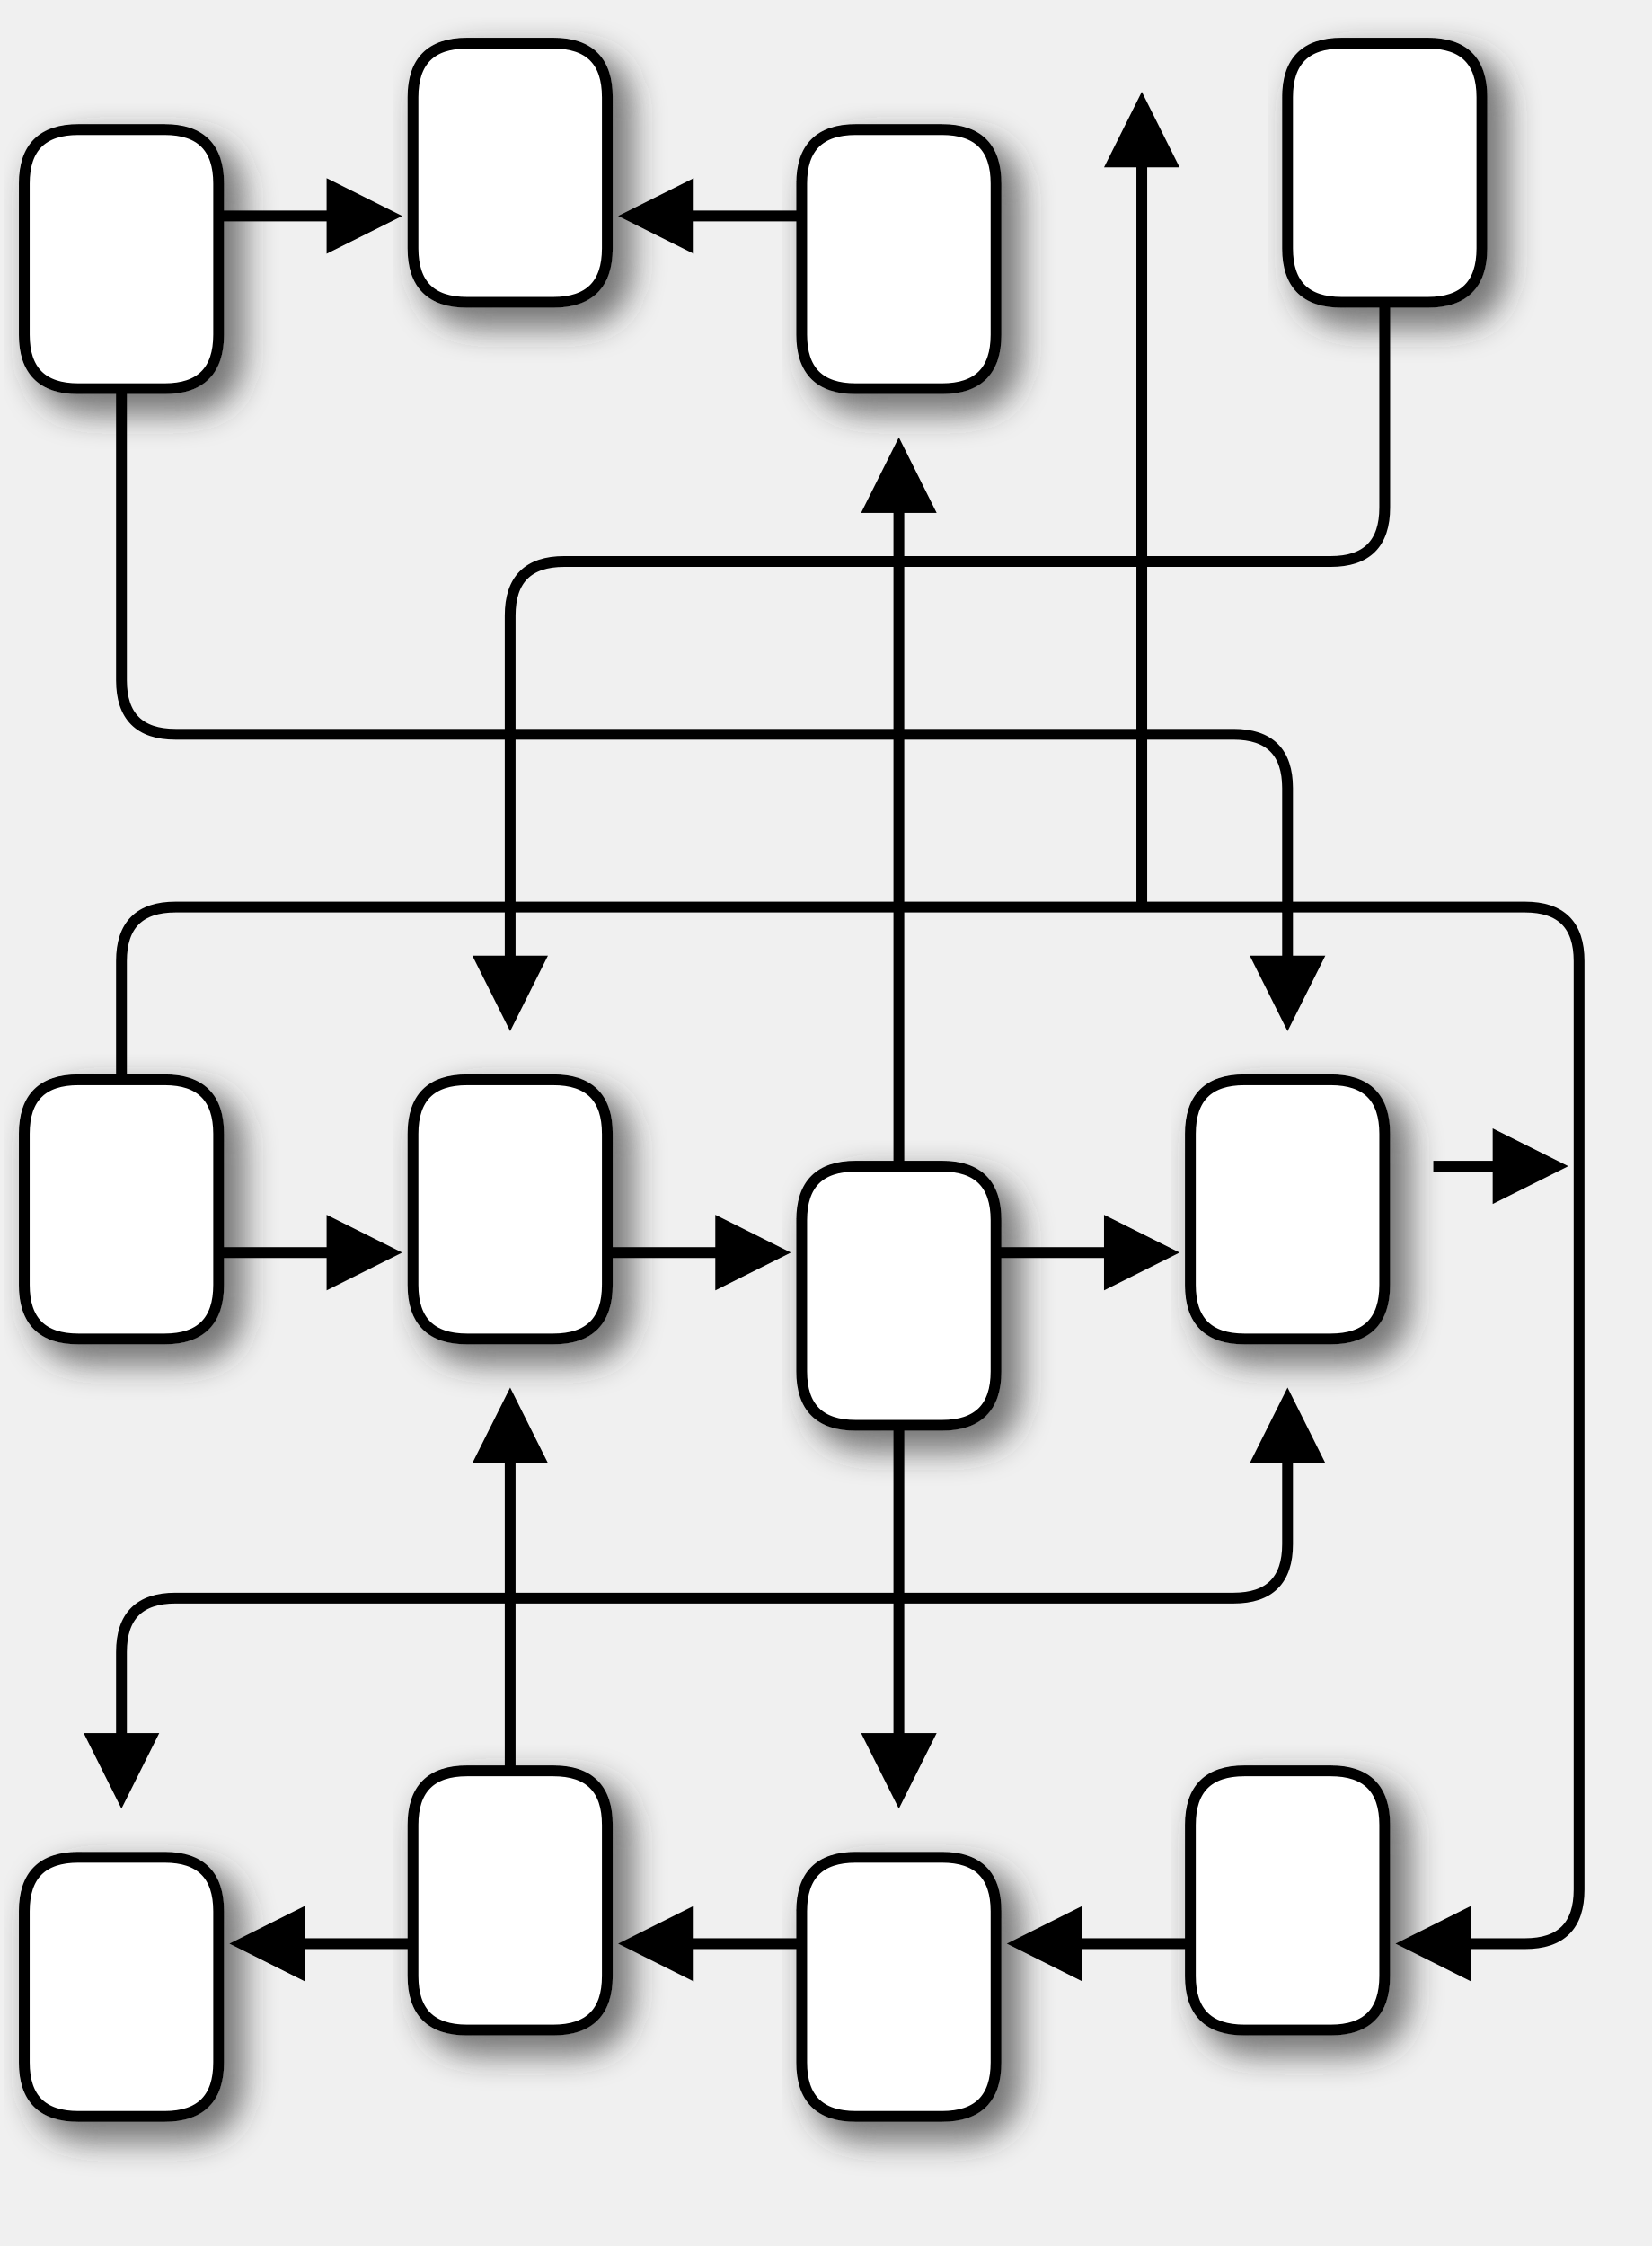
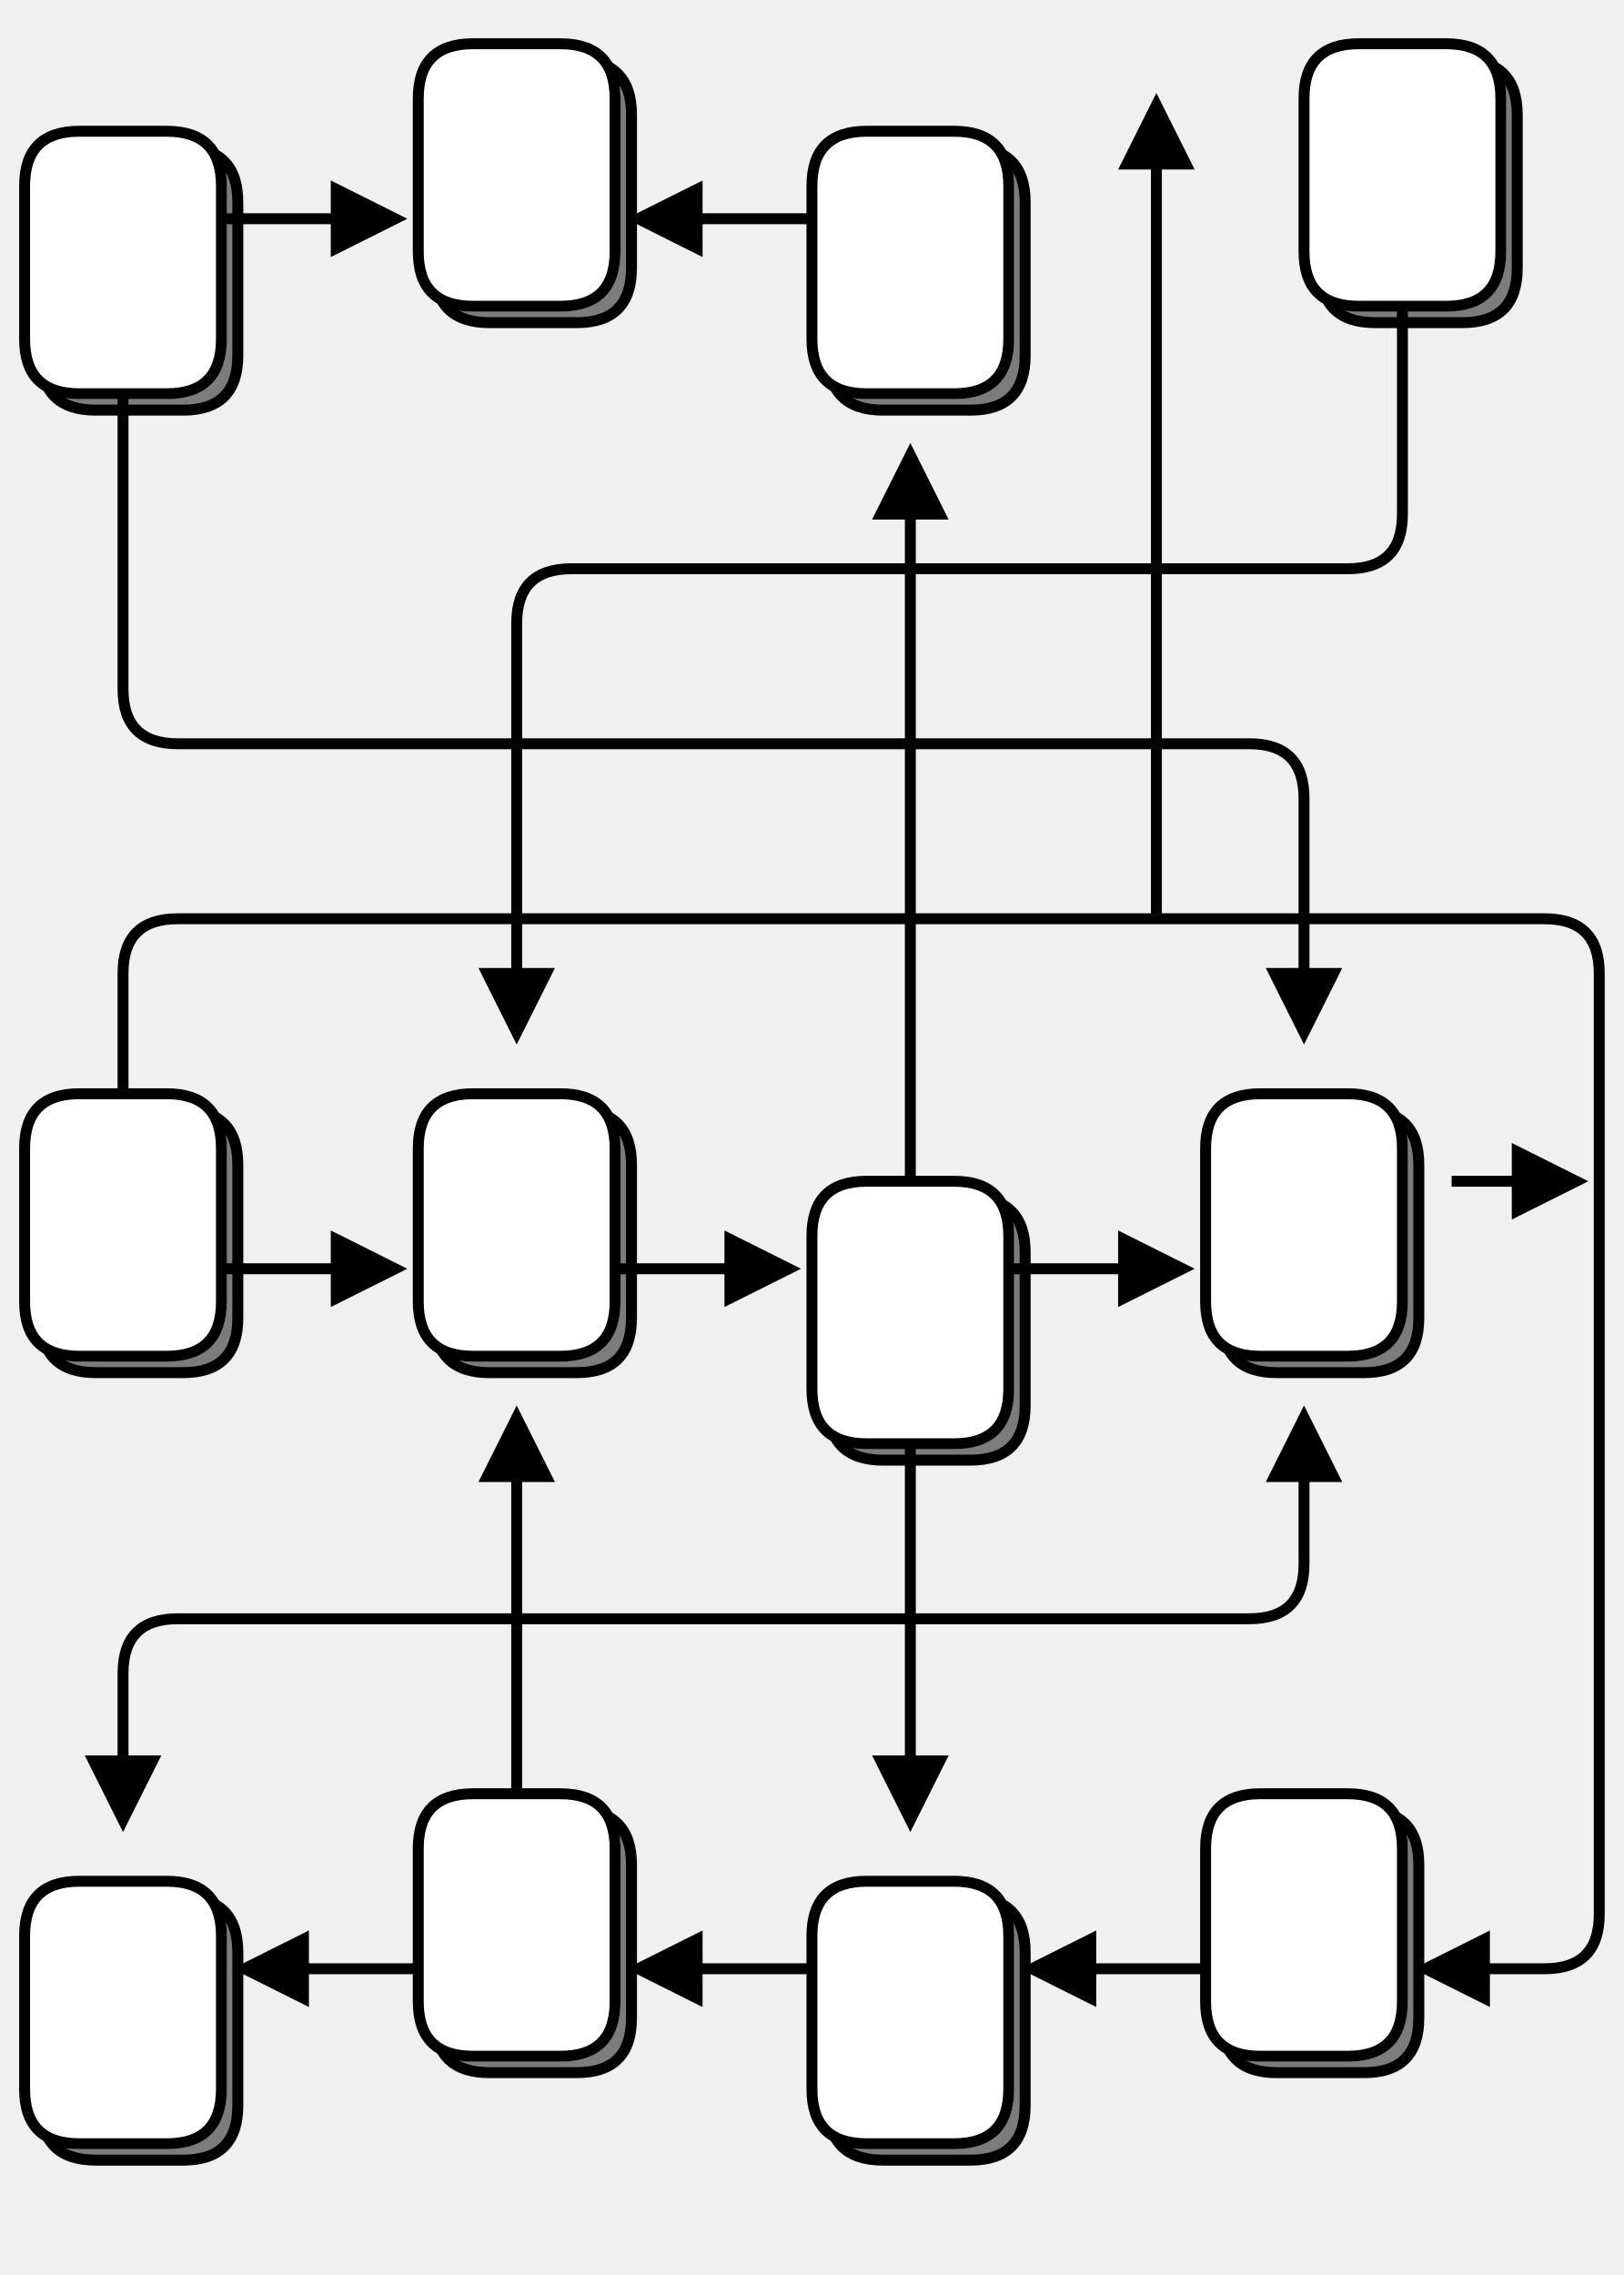
- <svg xmlns="http://www.w3.org/2000/svg" width="306px" height="416px" version="1.1">
+ <svg xmlns="http://www.w3.org/2000/svg" width="297px" height="416px" version="1.1">
  <defs>
    <filter id="dsFilter" width="150%" height="150%">
      <feOffset result="offOut" in="SourceGraphic" dx="3" dy="3" />
      <feColorMatrix result="matrixOut" in="offOut" type="matrix" values="0.2 0 0 0 0 0 0.2 0 0 0 0 0 0.2 0 0 0 0 0 1 0" />
-       <feGaussianBlur result="blurOut" in="matrixOut" stdDeviation="3" />
-       <feBlend in="SourceGraphic" in2="blurOut" mode="normal" />
+       <feBlend in="SourceGraphic" in2="matrixOut" mode="normal" />
    </filter>
    <marker id="iPointer" viewBox="0 0 10 10" refX="5" refY="5" markerUnits="strokeWidth" markerWidth="8" markerHeight="7" orient="auto">
      <path d="M 10 0 L 10 10 L 0 5 z" />
    </marker>
    <marker id="Pointer" viewBox="0 0 10 10" refX="5" refY="5" markerUnits="strokeWidth" markerWidth="8" markerHeight="7" orient="auto">
      <path d="M 0 0 L 10 5 L 0 10 z" />
    </marker>
  </defs>
  <g id="boxes" stroke="black" stroke-width="2" fill="none">
    <g id="group0">
      <path id="path0" filter="url(#dsFilter)" fill="#fff" d="M 76.5 18 Q 76.5 8 86.5 8 L 102.5 8 Q 112.5 8 112.5 18 L 112.5 46 Q 112.5 56 102.5 56 L 86.5 56 Q 76.5 56 76.5 46 Z" />
    </g>
    <g id="group2">
      <path id="path2" filter="url(#dsFilter)" fill="#fff" d="M 238.5 18 Q 238.5 8 248.5 8 L 264.5 8 Q 274.5 8 274.5 18 L 274.5 46 Q 274.5 56 264.5 56 L 248.5 56 Q 238.5 56 238.5 46 Z" />
    </g>
    <g id="group4">
      <path id="path4" filter="url(#dsFilter)" fill="#fff" d="M 4.5 34 Q 4.5 24 14.5 24 L 30.5 24 Q 40.5 24 40.5 34 L 40.5 62 Q 40.5 72 30.5 72 L 14.5 72 Q 4.5 72 4.5 62 Z" />
    </g>
    <g id="group6">
      <path id="path6" filter="url(#dsFilter)" fill="#fff" d="M 148.5 34 Q 148.5 24 158.5 24 L 174.5 24 Q 184.5 24 184.5 34 L 184.5 62 Q 184.5 72 174.5 72 L 158.5 72 Q 148.5 72 148.5 62 Z" />
    </g>
    <g id="group35">
      <path id="path35" filter="url(#dsFilter)" fill="#fff" d="M 4.5 210 Q 4.5 200 14.5 200 L 30.5 200 Q 40.5 200 40.5 210 L 40.5 238 Q 40.5 248 30.5 248 L 14.5 248 Q 4.5 248 4.5 238 Z" />
    </g>
    <g id="group38">
      <path id="path38" filter="url(#dsFilter)" fill="#fff" d="M 76.5 210 Q 76.5 200 86.5 200 L 102.5 200 Q 112.5 200 112.5 210 L 112.5 238 Q 112.5 248 102.5 248 L 86.5 248 Q 76.5 248 76.5 238 Z" />
    </g>
    <g id="group40">
      <path id="path40" filter="url(#dsFilter)" fill="#fff" d="M 220.5 210 Q 220.5 200 230.5 200 L 246.5 200 Q 256.5 200 256.5 210 L 256.5 238 Q 256.5 248 246.5 248 L 230.5 248 Q 220.5 248 220.5 238 Z" />
    </g>
    <g id="group42">
      <path id="path42" filter="url(#dsFilter)" fill="#fff" d="M 148.5 226 Q 148.5 216 158.5 216 L 174.5 216 Q 184.5 216 184.5 226 L 184.5 254 Q 184.5 264 174.5 264 L 158.5 264 Q 148.5 264 148.5 254 Z" />
    </g>
    <g id="group61">
      <path id="path61" filter="url(#dsFilter)" fill="#fff" d="M 76.5 338 Q 76.5 328 86.5 328 L 102.5 328 Q 112.5 328 112.5 338 L 112.5 366 Q 112.5 376 102.5 376 L 86.5 376 Q 76.5 376 76.5 366 Z" />
    </g>
    <g id="group64">
      <path id="path64" filter="url(#dsFilter)" fill="#fff" d="M 220.5 338 Q 220.5 328 230.5 328 L 246.5 328 Q 256.5 328 256.5 338 L 256.5 366 Q 256.5 376 246.5 376 L 230.5 376 Q 220.5 376 220.5 366 Z" />
    </g>
    <g id="group66">
      <path id="path66" filter="url(#dsFilter)" fill="#fff" d="M 4.5 354 Q 4.5 344 14.5 344 L 30.5 344 Q 40.5 344 40.5 354 L 40.5 382 Q 40.5 392 30.5 392 L 14.5 392 Q 4.5 392 4.5 382 Z" />
    </g>
    <g id="group68">
      <path id="path68" filter="url(#dsFilter)" fill="#fff" d="M 148.5 354 Q 148.5 344 158.5 344 L 174.5 344 Q 184.5 344 184.5 354 L 184.5 382 Q 184.5 392 174.5 392 L 158.5 392 Q 148.5 392 148.5 382 Z" />
    </g>
  </g>
  <g id="lines" stroke="black" stroke-width="2" fill="none">
    <g id="group135">
      <path id="path135" marker-end="url(#Pointer)" d="M 22.5 72 L 22.5 126 Q 22.5 136 32.5 136 L 94.5 136 L 166.5 136 L 211.5 136 L 228.5 136 Q 238.5 136 238.5 146 L 238.5 168 L 282.5 168 Q 292.5 168 292.5 178 L 292.5 350 Q 292.5 360 282.5 360 L 265.5 360 " />
    </g>
    <g id="group144">
      <path id="path144" d="M 22.5 200 L 22.5 178 Q 22.5 168 32.5 168 L 94.5 168 L 166.5 168 L 211.5 168 L 238.5 168 " />
    </g>
    <g id="group153">
      <path id="path153" marker-start="url(#iPointer)" marker-end="url(#Pointer)" d="M 22.5 328 L 22.5 306 Q 22.5 296 32.5 296 L 94.5 296 L 166.5 296 L 228.5 296 Q 238.5 296 238.5 286 L 238.5 264 " />
    </g>
    <g id="group187">
      <path id="path187" marker-end="url(#Pointer)" d="M 40.5 40 L 67.5 40 " />
    </g>
    <g id="group200">
      <path id="path200" marker-end="url(#Pointer)" d="M 40.5 232 L 67.5 232 " />
    </g>
    <g id="group235">
      <path id="path235" marker-start="url(#iPointer)" d="M 49.5 360 L 76.5 360 " />
    </g>
    <g id="group353">
      <path id="path353" d="M 94.5 168 L 94.5 136 L 94.5 114 Q 94.5 104 104.5 104 L 166.5 104 L 211.5 104 L 246.5 104 Q 256.5 104 256.5 94 L 256.5 56 " />
    </g>
    <g id="group355">
      <path id="path355" marker-start="url(#iPointer)" d="M 94.5 184 L 94.5 168 " />
    </g>
    <g id="group360">
      <path id="path360" marker-start="url(#iPointer)" d="M 94.5 264 L 94.5 296 L 94.5 328 " />
    </g>
    <g id="group410">
      <path id="path410" marker-end="url(#Pointer)" d="M 112.5 232 L 139.5 232 " />
    </g>
    <g id="group425">
      <path id="path425" marker-start="url(#iPointer)" d="M 121.5 40 L 148.5 40 " />
    </g>
    <g id="group445">
      <path id="path445" marker-start="url(#iPointer)" d="M 121.5 360 L 148.5 360 " />
    </g>
    <g id="group558">
      <path id="path558" marker-start="url(#iPointer)" d="M 166.5 88 L 166.5 104 L 166.5 136 L 166.5 168 L 166.5 216 " />
    </g>
    <g id="group569">
      <path id="path569" marker-end="url(#Pointer)" d="M 166.5 264 L 166.5 296 L 166.5 328 " />
    </g>
    <g id="group620">
      <path id="path620" marker-end="url(#Pointer)" d="M 184.5 232 L 211.5 232 " />
    </g>
    <g id="group655">
      <path id="path655" marker-start="url(#iPointer)" d="M 193.5 360 L 220.5 360 " />
    </g>
    <g id="group686">
      <path id="path686" marker-start="url(#iPointer)" d="M 211.5 24 L 211.5 104 L 211.5 136 L 211.5 168 " />
    </g>
    <g id="group774">
      <path id="path774" marker-start="url(#iPointer)" d="M 238.5 184 L 238.5 168 " />
    </g>
    <g id="group854">
      <path id="path854" marker-end="url(#Pointer)" d="M 265.5 216 L 283.5 216 " />
    </g>
  </g>
  <g id="text" fill="black" style="font-family:LMMono10,monospace;font-size:15.2px">
</g>
</svg>
